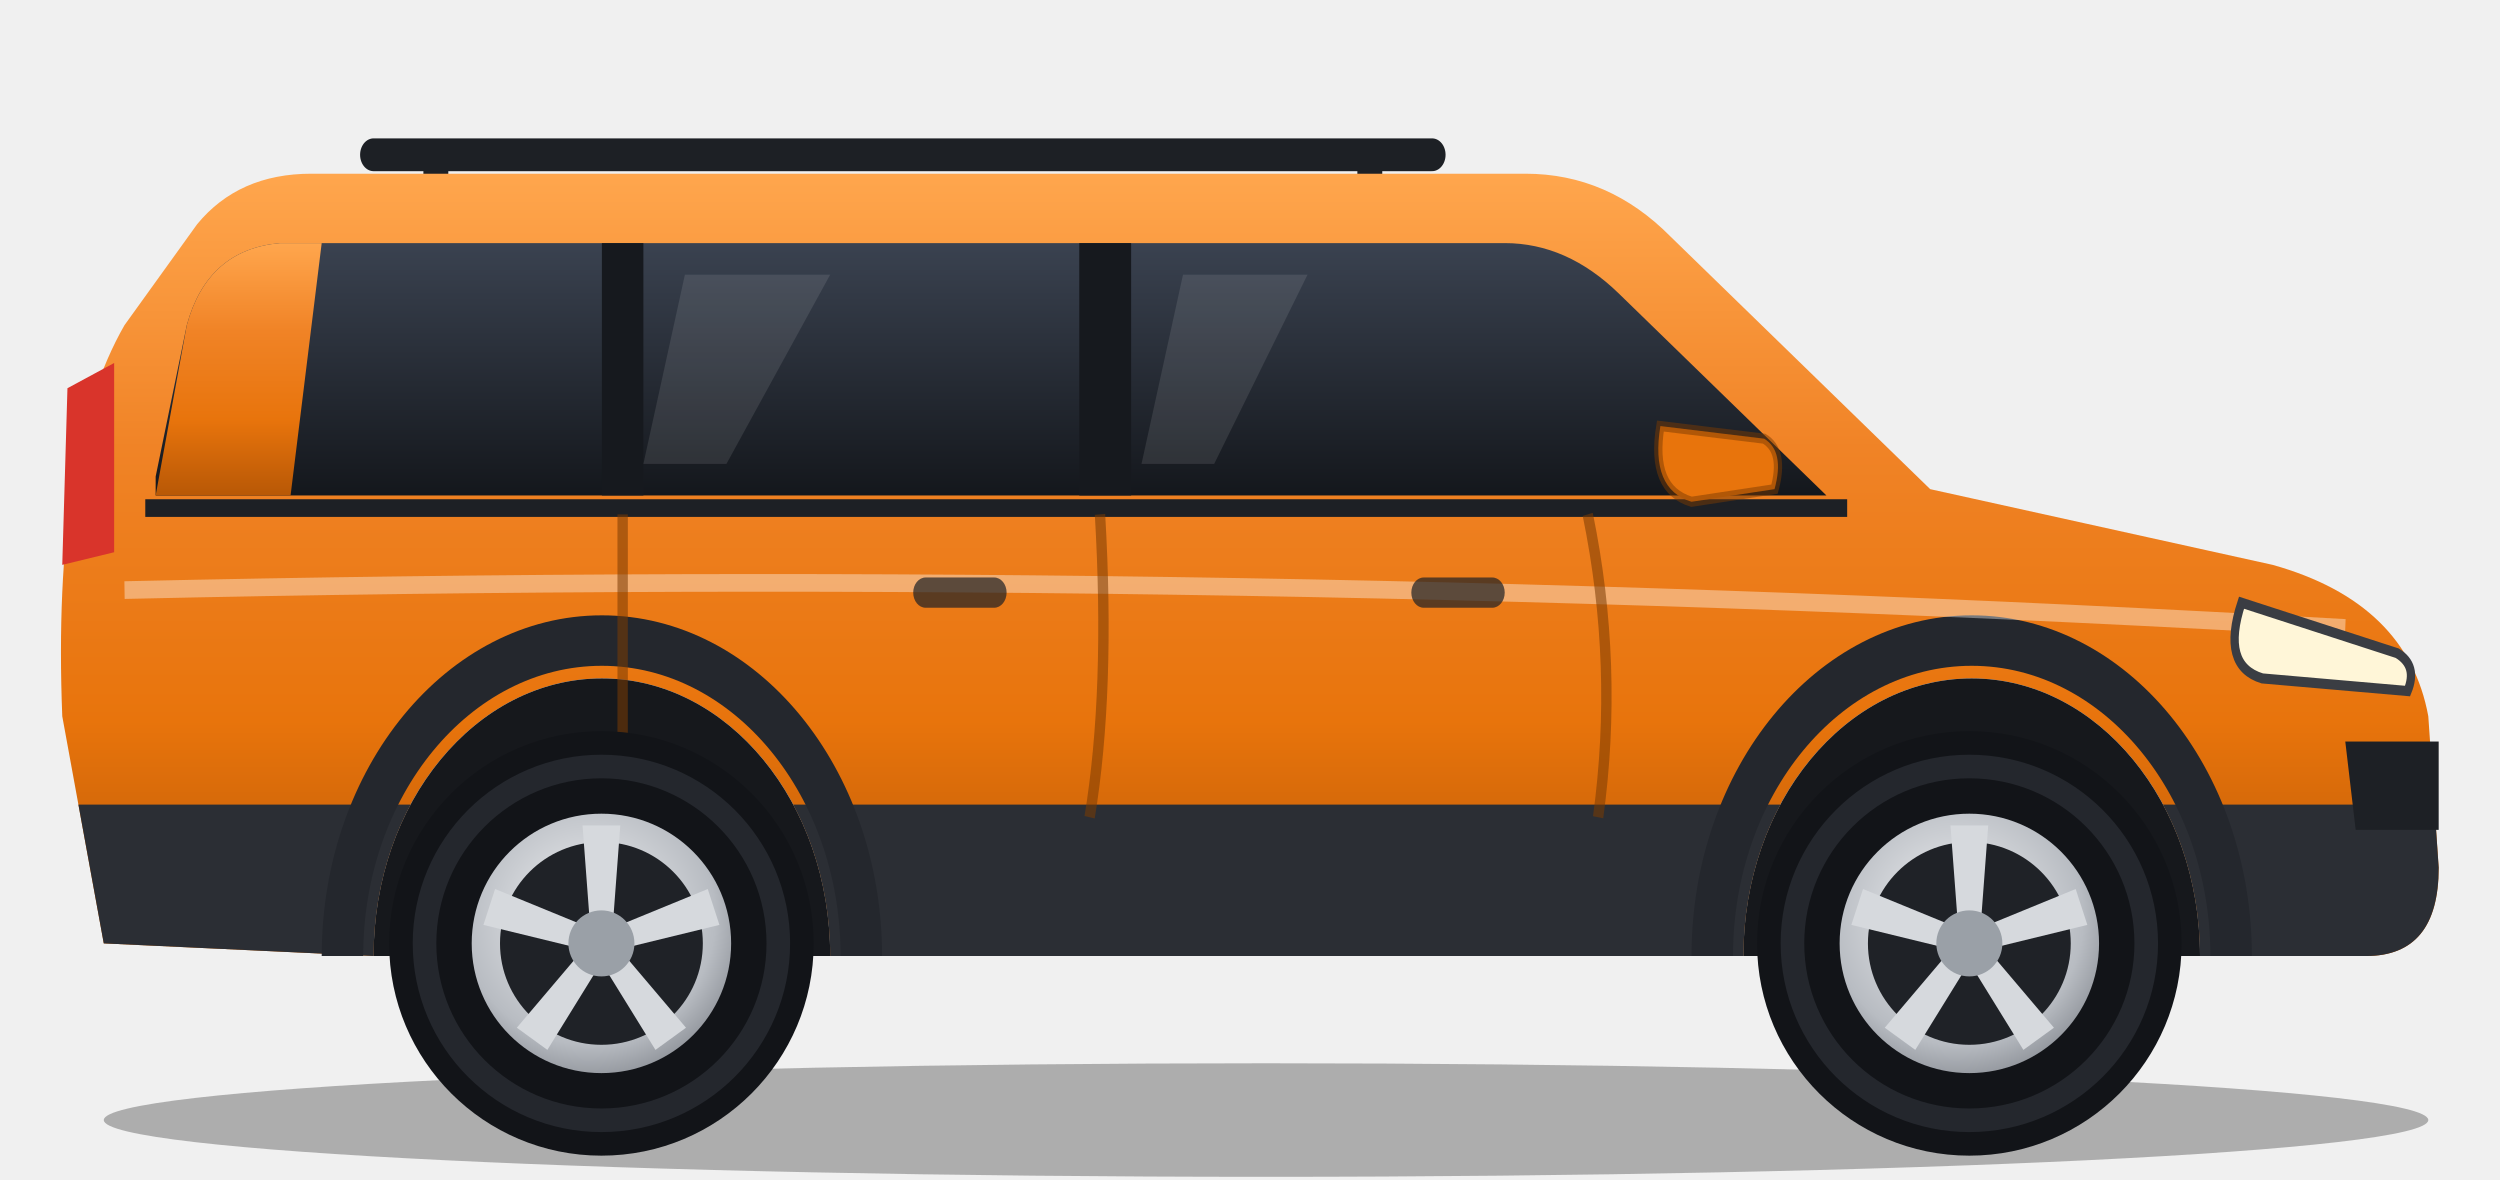
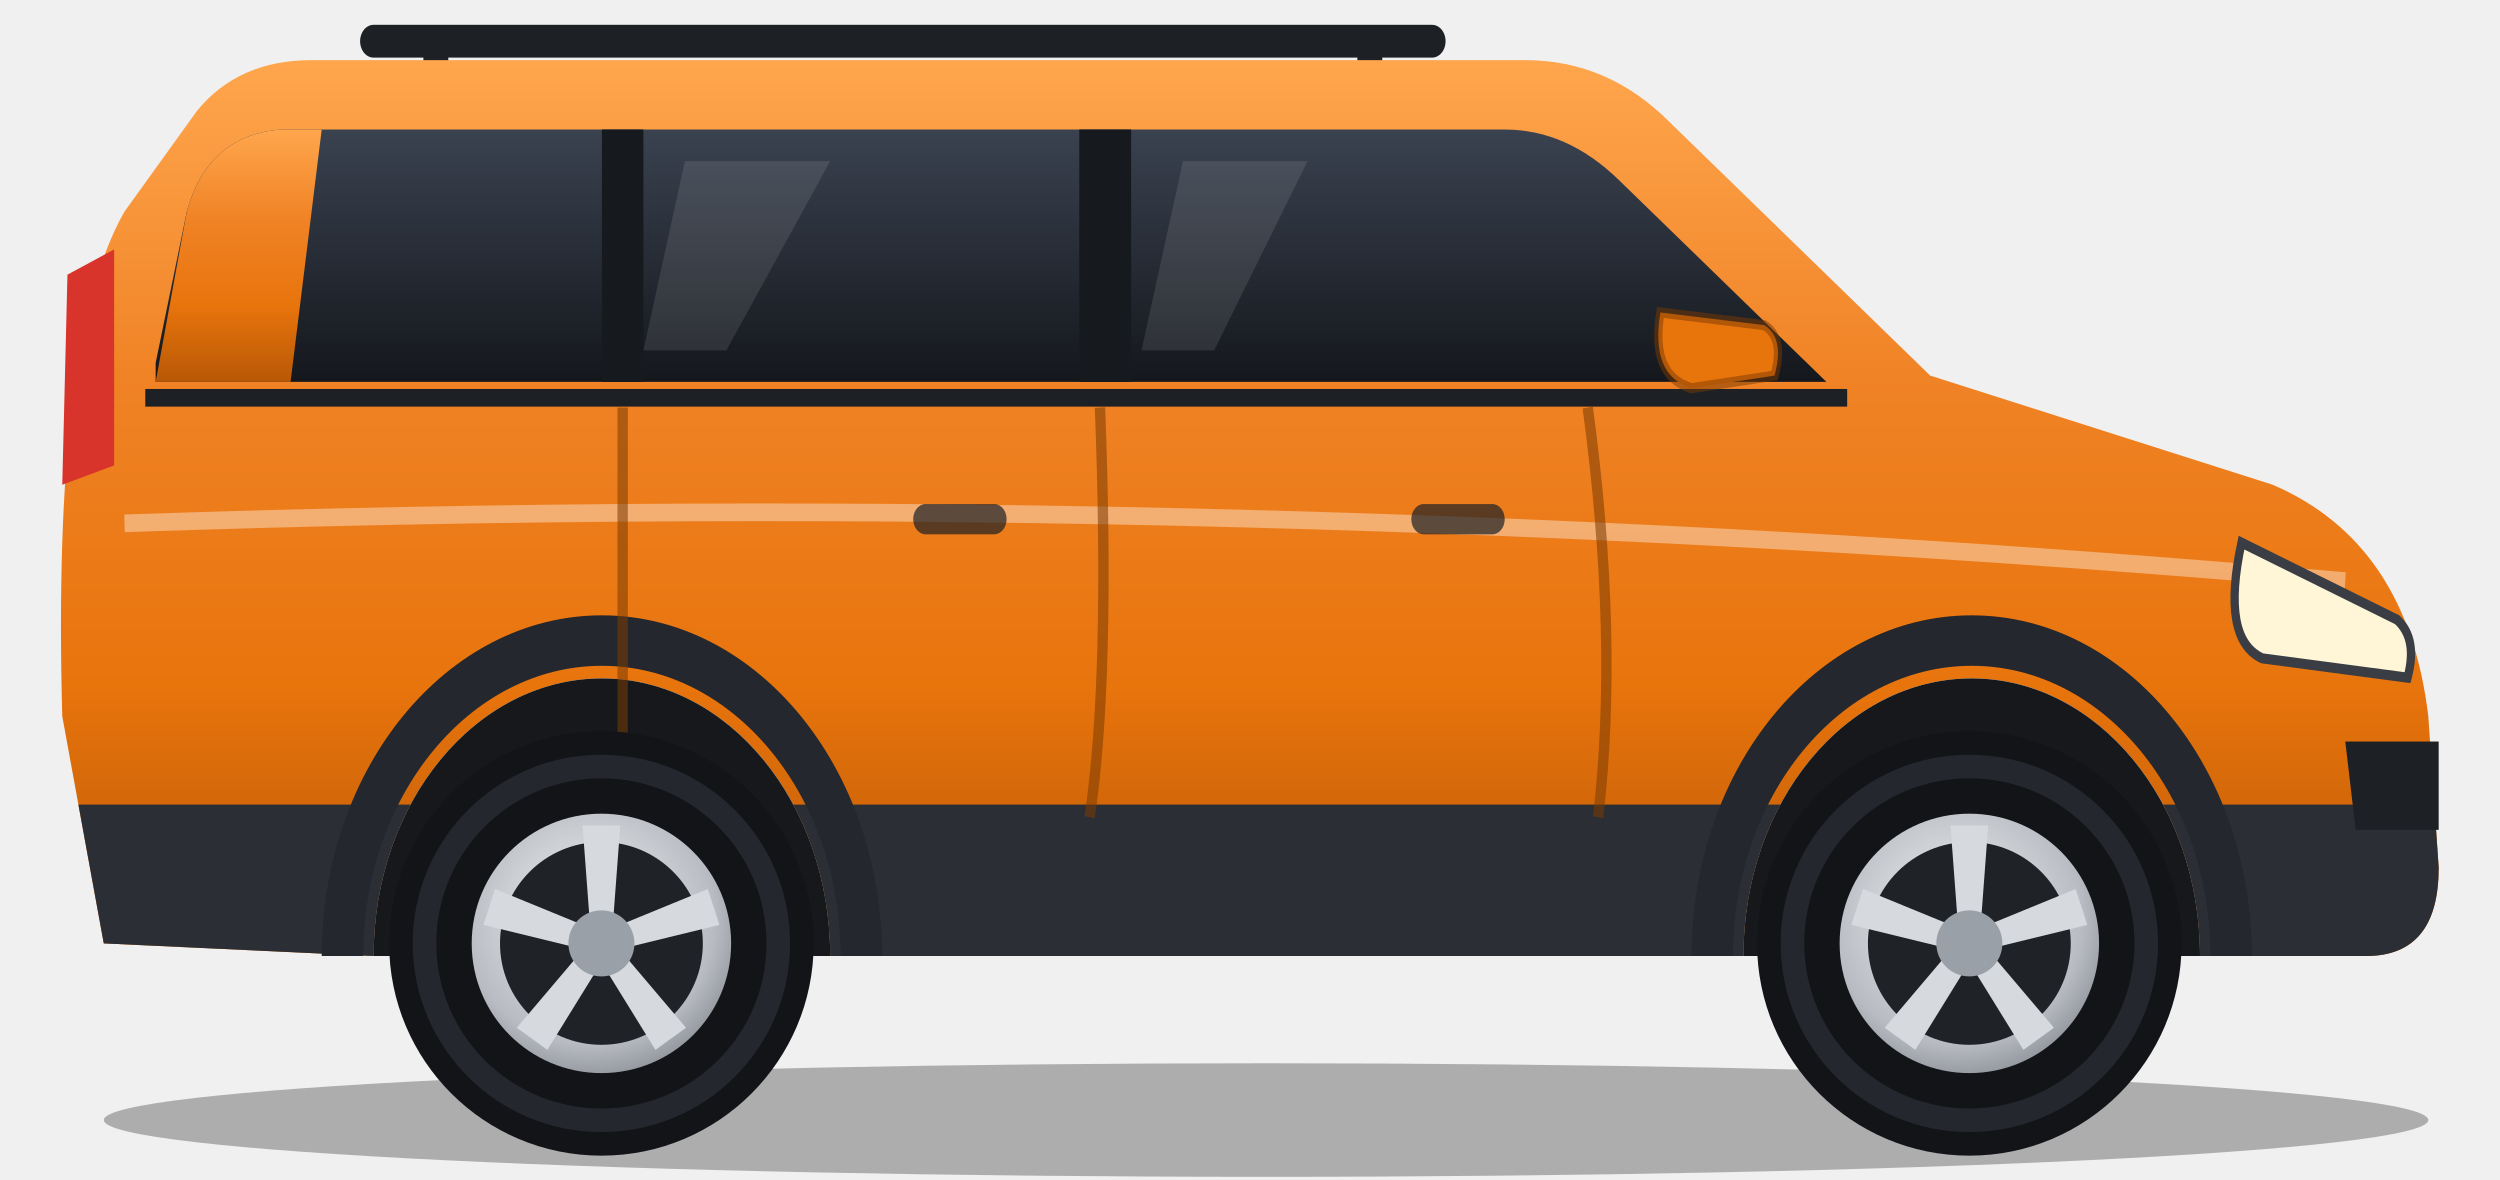
<svg xmlns="http://www.w3.org/2000/svg" xmlns:xlink="http://www.w3.org/1999/xlink" viewBox="0 0 212 100" role="img" aria-label="Shine SUV">
  <style>.spin{animation:sp .32s linear infinite}@keyframes sp{to{transform:rotate(360deg)}}</style>
  <defs>
    <linearGradient id="paint" x1="0" y1="0" x2="0" y2="1">
      <stop offset="0" stop-color="#ffa64d" />
      <stop offset=".35" stop-color="#f08326" />
      <stop offset=".7" stop-color="#e8740c" />
      <stop offset="1" stop-color="#b85806" />
    </linearGradient>
    <linearGradient id="glass" x1="0" y1="0" x2="0" y2="1">
      <stop offset="0" stop-color="#3a4250" />
      <stop offset="1" stop-color="#14171c" />
    </linearGradient>
    <radialGradient id="rim" cx=".45" cy=".4" r=".7">
      <stop offset="0" stop-color="#f1f2f4" />
      <stop offset=".7" stop-color="#b8bcc2" />
      <stop offset="1" stop-color="#7d8188" />
    </radialGradient>
    <clipPath id="low">
      <rect x="0" y="69" width="240" height="31" />
    </clipPath>
-     <path id="body" d="M10 80 L6 62 Q5 41 12 31 L19 23 Q23 19 30 19 L147 19 Q155 19 161 24 L186 44 L219 50 Q232 53 234 62 L235 74 Q235 81 228 81 L212 81 A22 22 0 0 0 168 81 L80 81 A22 22 0 0 0 36 81 Z" />
+     <path id="body" d="M 10 80 L 6 62 Q 5 32 12 22 L 19 14 Q 23 10 30 10 L 147 10 Q 155 10 161 15 L 186 35 L 219 43.65 Q 232 48.24 234 62 L 235 74 Q 235 81 228 81 L 212 81 A 22 22 0 0 0 168 81 L 80 81 A 22 22 0 0 0 36 81 Z" />
    <g id="wheel">
      <circle r="18" fill="#121418" />
      <circle r="15" fill="none" stroke="#24272d" stroke-width="2" />
      <circle r="11" fill="url(#rim)" />
      <circle r="8.6" fill="#1f2227" />
      <g fill="#d6d9dd">
        <path d="M-1.6 -10 L1.6 -10 L1 -2 L-1 -2 Z" />
        <path d="M-1.6 -10 L1.6 -10 L1 -2 L-1 -2 Z" transform="rotate(72)" />
        <path d="M-1.6 -10 L1.6 -10 L1 -2 L-1 -2 Z" transform="rotate(144)" />
        <path d="M-1.6 -10 L1.6 -10 L1 -2 L-1 -2 Z" transform="rotate(216)" />
        <path d="M-1.6 -10 L1.6 -10 L1 -2 L-1 -2 Z" transform="rotate(288)" />
      </g>
      <circle r="2.8" fill="#9aa0a7" />
    </g>
  </defs>
  <g transform="matrix(0.88 0 0 1.07 0 -5.6)">
    <ellipse cx="122" cy="94" rx="112" ry="4.5" fill="#000" opacity=".28" />
-     <path d="M36 17.5 L138 17.5" stroke="#1d2025" stroke-width="2.6" stroke-linecap="round" />
-     <path d="M42 17.5 V20 M132 17.5 V20" stroke="#1d2025" stroke-width="2.4" />
+     <path d="M 36 8.5 L 138 8.5" stroke="#1d2025" stroke-width="2.6" stroke-linecap="round" />
+     <path d="M 42 8.5 V 11 M 132 8.5 V 11" stroke="#1d2025" stroke-width="2.4" />
    <use xlink:href="#body" href="#body" fill="url(#paint)" />
    <use xlink:href="#body" href="#body" fill="#2b2e34" clip-path="url(#low)" />
-     <path d="M36 81 A22 22 0 0 1 80 81 Z" fill="#16181c" />
-     <path d="M168 81 A22 22 0 0 1 212 81 Z" fill="#16181c" />
-     <path d="M33 81 A25 25 0 0 1 83 81" fill="none" stroke="#24272d" stroke-width="4" />
-     <path d="M165 81 A25 25 0 0 1 215 81" fill="none" stroke="#24272d" stroke-width="4" />
-     <path d="M15 43 L18 31 Q20 25 27 24.5 L145 24.5 Q151 24.5 156 28.5 L176 44.5 L15 44.5 Z" fill="url(#glass)" />
-     <path d="M15 44.5 L18 31 Q20 25 27 24.5 L31 24.5 L28 44.5 Z" fill="url(#paint)" />
-     <rect x="58" y="24.5" width="4" height="20" fill="#16191e" />
-     <rect x="104" y="24.5" width="5" height="20" fill="#16191e" />
-     <path d="M66 27 L80 27 L70 42 L62 42 Z" fill="#fff" opacity=".1" />
-     <path d="M114 27 L126 27 L117 42 L110 42 Z" fill="#fff" opacity=".1" />
-     <path d="M14 45.5 L178 45.5" stroke="#1d2025" stroke-width="1.4" />
-     <path d="M12 52 Q120 50 226 55" fill="none" stroke="#fff" stroke-opacity=".38" stroke-width="1.4" />
-     <path d="M60 46 L60 70 M106 46 Q107 60 105 70 M153 46 Q156 58 154 70" fill="none" stroke="#7a3a02" stroke-opacity=".55" stroke-width="1" />
-     <rect x="88" y="51" width="9" height="2.4" rx="1.2" fill="#1d2025" opacity=".7" />
-     <rect x="136" y="51" width="9" height="2.4" rx="1.2" fill="#1d2025" opacity=".7" />
-     <path d="M160 39 L170 40 Q172 41 171 44 L163 45 Q159 44 160 39 Z" fill="#e8740c" stroke="#7a3a02" stroke-opacity=".5" stroke-width=".8" />
-     <path d="M216 53 L231 57 Q233 58 232 60 L218 59 Q214 58 216 53 Z" fill="#fff6d8" stroke="#3a3d43" stroke-width=".8" />
-     <path d="M226 64 L235 64 L235 71 L227 71 Z" fill="#1d2025" />
-     <path d="M6.5 36 L11 34 L11 49 L6 50 Z" fill="#d9342b" />
+     <path d="M 36 81 A 22 22 0 0 1 80 81 Z" fill="#16181c" />
+     <path d="M 168 81 A 22 22 0 0 1 212 81 Z" fill="#16181c" />
+     <path d="M 33 81 A 25 25 0 0 1 83 81" fill="none" stroke="#24272d" stroke-width="4" />
+     <path d="M 165 81 A 25 25 0 0 1 215 81" fill="none" stroke="#24272d" stroke-width="4" />
+     <path d="M 15 34 L 18 22 Q 20 16 27 15.5 L 145 15.5 Q 151 15.5 156 19.5 L 176 35.5 L 15 35.5 Z" fill="url(#glass)" />
+     <path d="M 15 35.5 L 18 22 Q 20 16 27 15.5 L 31 15.5 L 28 35.5 Z" fill="url(#paint)" />
+     <rect x="58" y="15.5" width="4" height="20" fill="#16191e" />
+     <rect x="104" y="15.5" width="5" height="20" fill="#16191e" />
+     <path d="M 66 18 L 80 18 L 70 33 L 62 33 Z" fill="#fff" opacity=".1" />
+     <path d="M 114 18 L 126 18 L 117 33 L 110 33 Z" fill="#fff" opacity=".1" />
+     <path d="M 14 36.76 L 178 36.76" stroke="#1d2025" stroke-width="1.4" />
+     <path d="M 12 46.71 Q 120 43.65 226 51.29" fill="none" stroke="#fff" stroke-opacity=".38" stroke-width="1.4" />
+     <path d="M 60 37.53 L 60 70 M 106 37.53 Q 107 58.94 105 70 M 153 37.53 Q 156 55.88 154 70" fill="none" stroke="#7a3a02" stroke-opacity=".55" stroke-width="1" />
+     <rect x="88" y="45.18" width="9" height="2.4" rx="1.2" fill="#1d2025" opacity=".7" />
+     <rect x="136" y="45.18" width="9" height="2.4" rx="1.2" fill="#1d2025" opacity=".7" />
+     <path d="M 160 30 L 170 31 Q 172 32 171 35 L 163 36 Q 159 35 160 30 Z" fill="#e8740c" stroke="#7a3a02" stroke-opacity=".5" stroke-width=".8" />
+     <path d="M 216 48.24 L 231 54.35 Q 233 55.88 232 58.94 L 218 57.41 Q 214 55.88 216 48.24 Z" fill="#fff6d8" stroke="#3a3d43" stroke-width=".8" />
+     <path d="M 226 64 L 235 64 L 235 71 L 227 71 Z" fill="#1d2025" />
+     <path d="M 6.5 27 L 11 25 L 11 42.12 L 6 43.65 Z" fill="#d9342b" />
  </g>
  <g transform="translate(51 80)">
    <g class="spin">
      <use xlink:href="#wheel" href="#wheel" />
    </g>
  </g>
  <g transform="translate(167 80)">
    <g class="spin">
      <use xlink:href="#wheel" href="#wheel" />
    </g>
  </g>
</svg>
